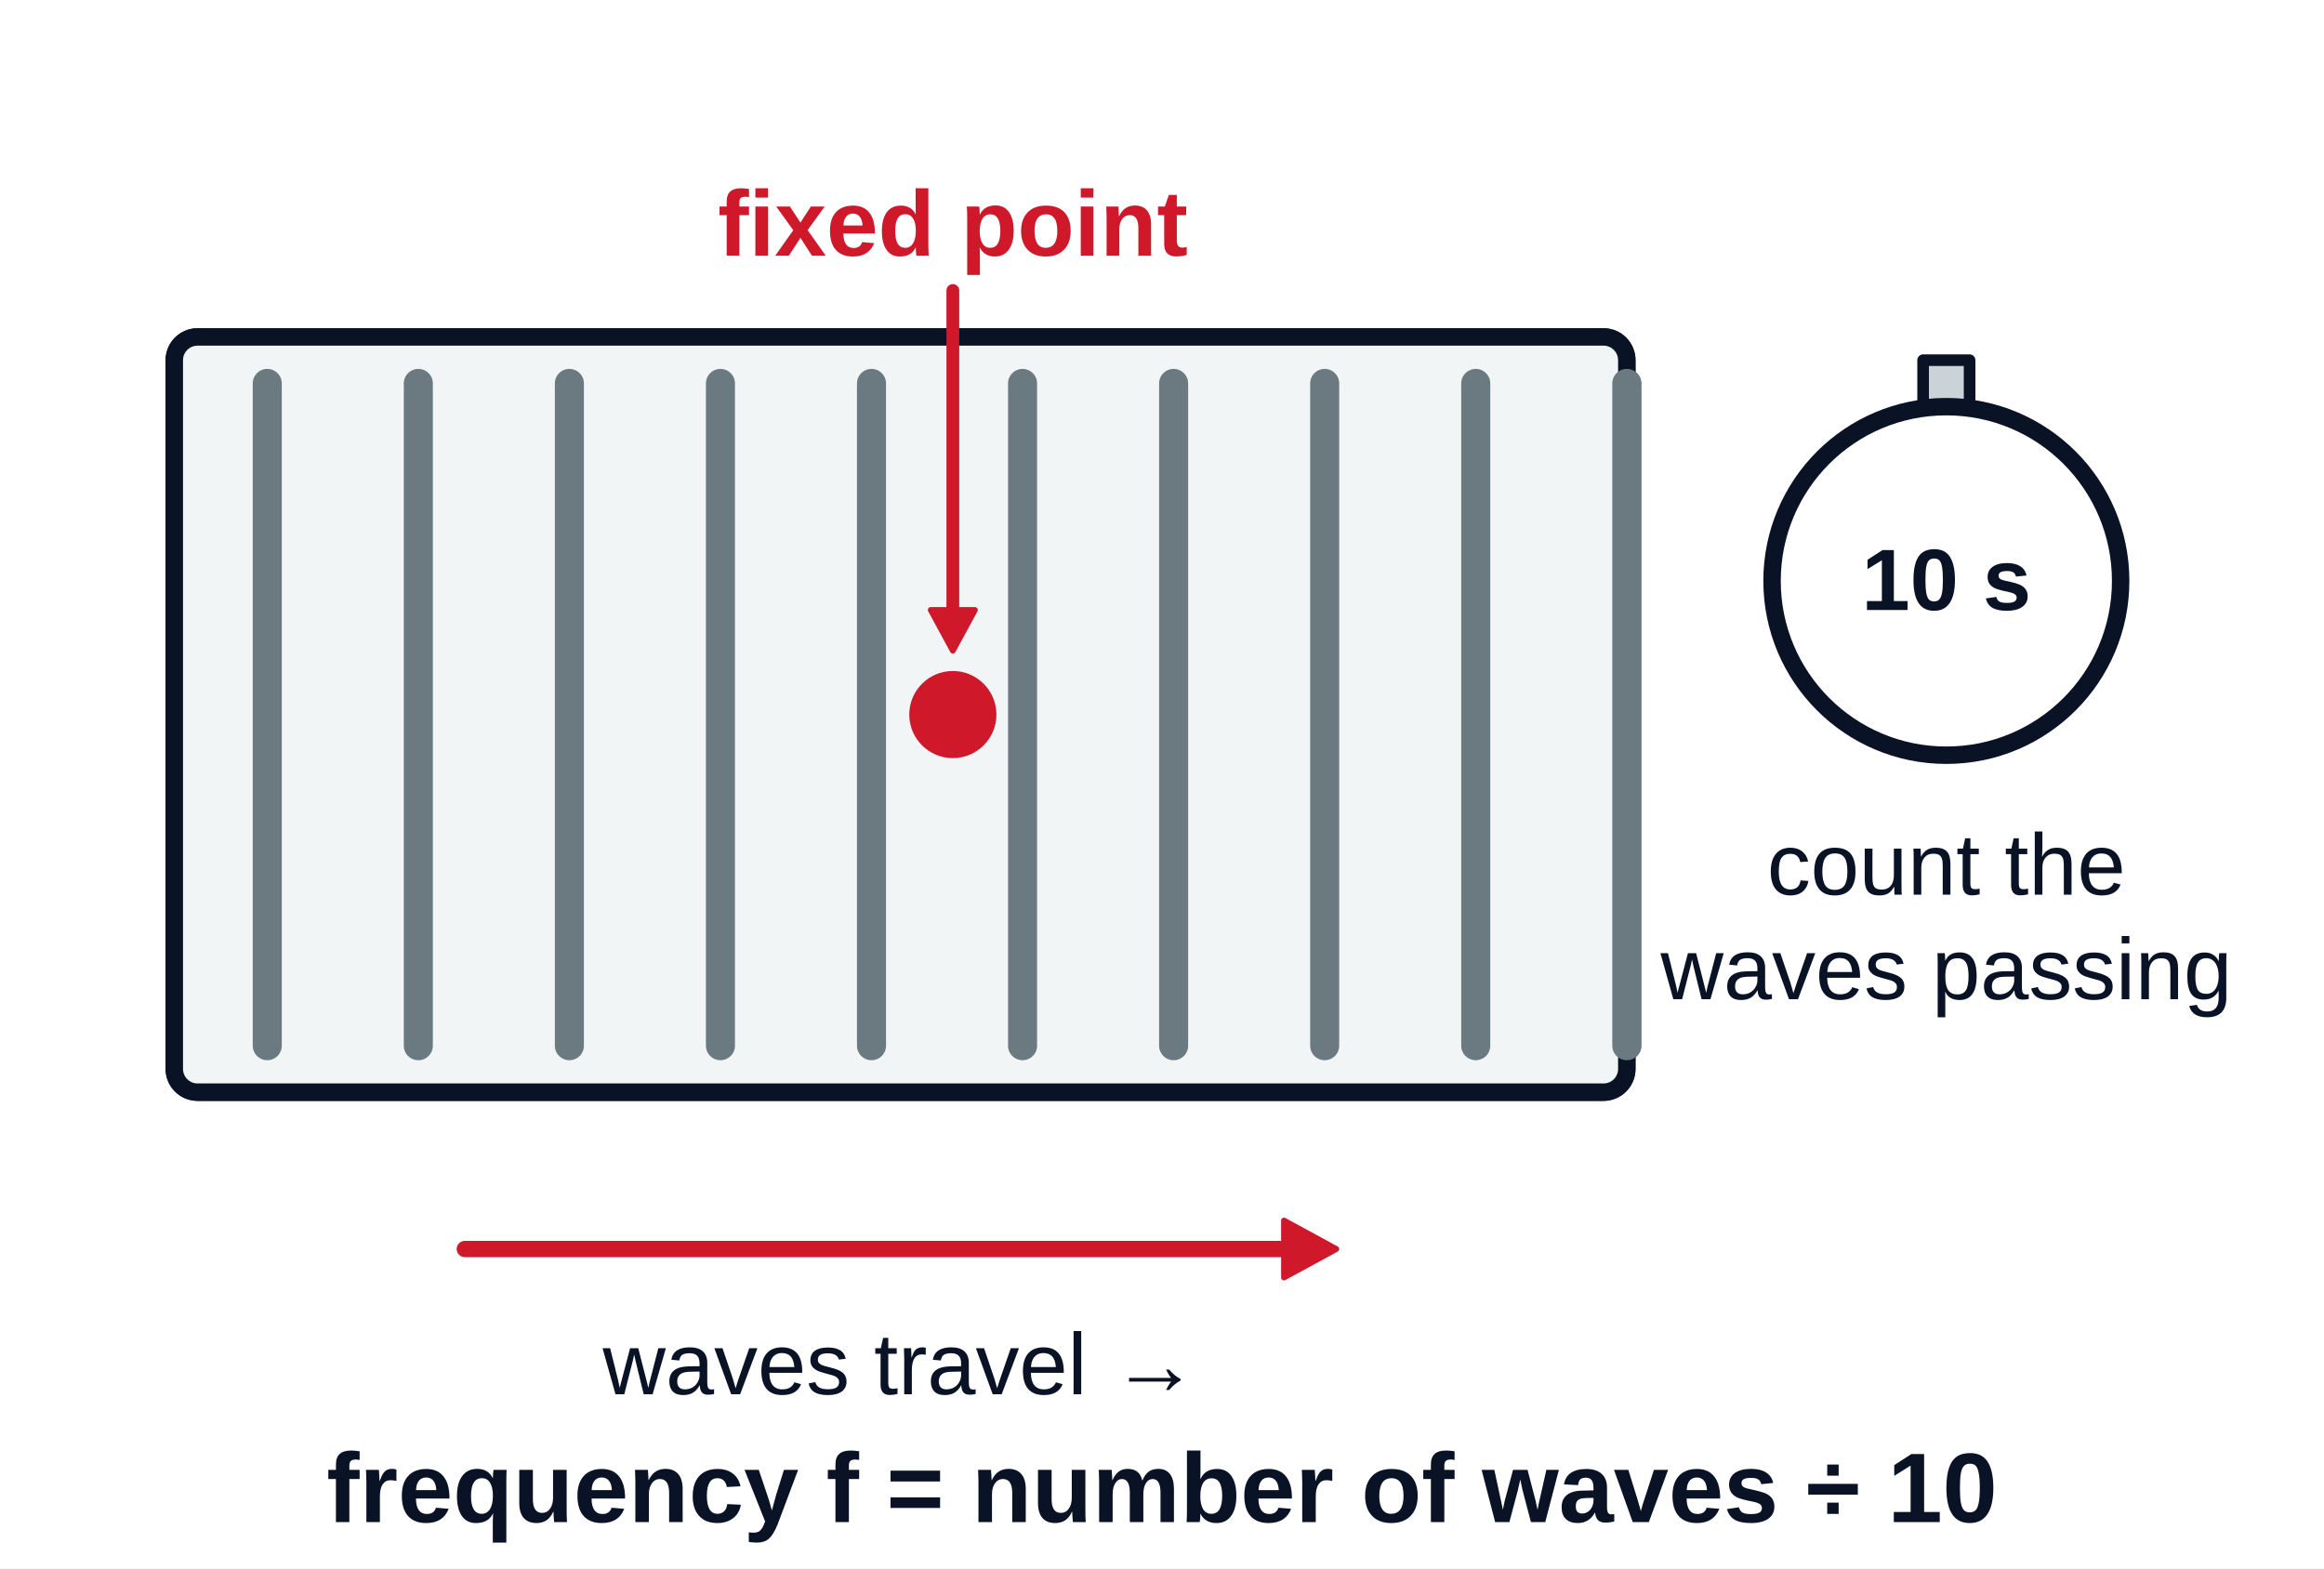
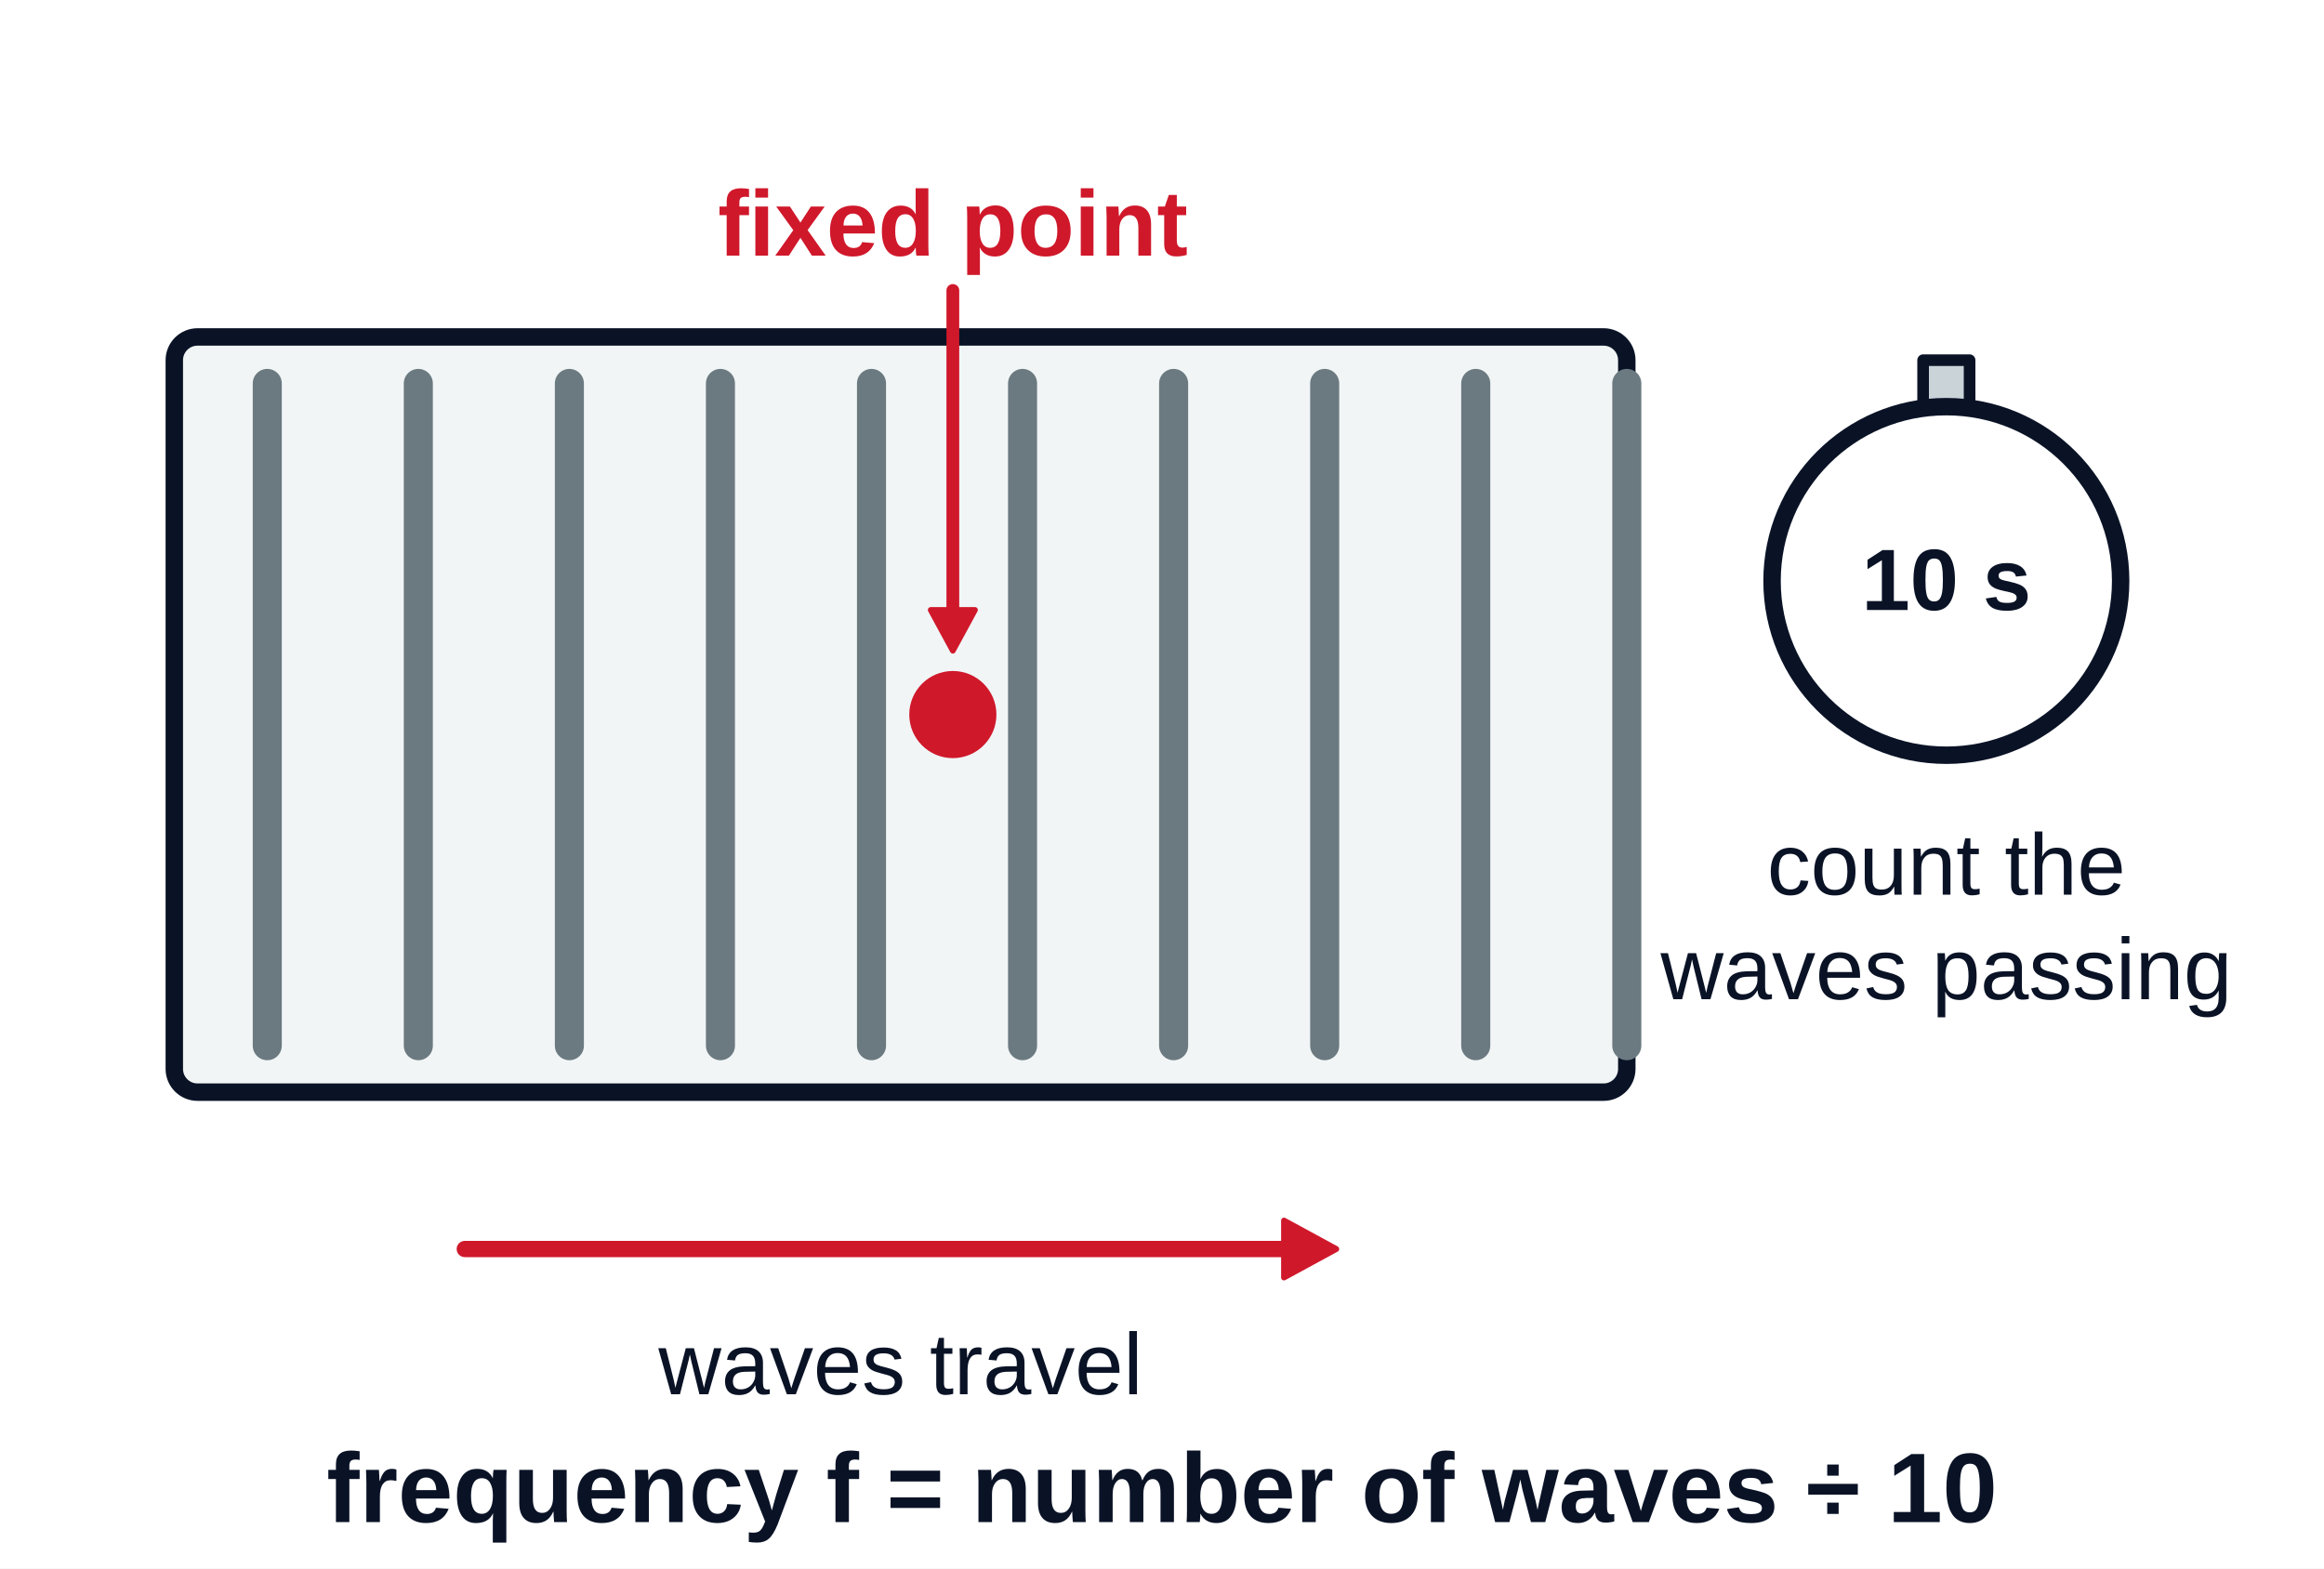
<svg xmlns="http://www.w3.org/2000/svg" viewBox="0 0 400 270" width="400" height="270" role="img" font-family="Arial, Helvetica, sans-serif" fill="none" stroke="#0a1326" stroke-width="3.2" stroke-linecap="round" stroke-linejoin="round">
  <rect width="400" height="270" fill="#ffffff" stroke="none" />
-   <rect x="30" y="58" width="250" height="130" fill="#f1f5f6" stroke="#0a1326" stroke-width="3" rx="4" />
-   <line x1="46" y1="66" x2="46" y2="180" stroke="#6b7a80" stroke-width="5" />
-   <line x1="72" y1="66" x2="72" y2="180" stroke="#6b7a80" stroke-width="5" />
-   <line x1="98" y1="66" x2="98" y2="180" stroke="#6b7a80" stroke-width="5" />
-   <line x1="124" y1="66" x2="124" y2="180" stroke="#6b7a80" stroke-width="5" />
-   <line x1="150" y1="66" x2="150" y2="180" stroke="#6b7a80" stroke-width="5" />
-   <line x1="176" y1="66" x2="176" y2="180" stroke="#6b7a80" stroke-width="5" />
-   <line x1="202" y1="66" x2="202" y2="180" stroke="#6b7a80" stroke-width="5" />
-   <line x1="228" y1="66" x2="228" y2="180" stroke="#6b7a80" stroke-width="5" />
-   <line x1="254" y1="66" x2="254" y2="180" stroke="#6b7a80" stroke-width="5" />
-   <line x1="280" y1="66" x2="280" y2="180" stroke="#6b7a80" stroke-width="5" />
  <rect x="30" y="58" width="250" height="130" fill="#f1f5f6" stroke="#0a1326" stroke-width="3" rx="4" />
  <line x1="46" y1="66" x2="46" y2="180" stroke="#6b7a80" stroke-width="5" />
  <line x1="72" y1="66" x2="72" y2="180" stroke="#6b7a80" stroke-width="5" />
  <line x1="98" y1="66" x2="98" y2="180" stroke="#6b7a80" stroke-width="5" />
  <line x1="124" y1="66" x2="124" y2="180" stroke="#6b7a80" stroke-width="5" />
  <line x1="150" y1="66" x2="150" y2="180" stroke="#6b7a80" stroke-width="5" />
  <line x1="176" y1="66" x2="176" y2="180" stroke="#6b7a80" stroke-width="5" />
  <line x1="202" y1="66" x2="202" y2="180" stroke="#6b7a80" stroke-width="5" />
  <line x1="228" y1="66" x2="228" y2="180" stroke="#6b7a80" stroke-width="5" />
  <line x1="254" y1="66" x2="254" y2="180" stroke="#6b7a80" stroke-width="5" />
  <line x1="280" y1="66" x2="280" y2="180" stroke="#6b7a80" stroke-width="5" />
  <circle cx="164" cy="123" r="7" fill="#d0182b" stroke="#d0182b" stroke-width="1" />
  <text x="164" y="44" text-anchor="middle" font-size="16" font-weight="700" fill="#d0182b" stroke="none">fixed point</text>
  <line x1="164" y1="50" x2="164" y2="105" stroke="#d0182b" stroke-width="2.2" />
  <path d="M164 112 L167.8 105 L160.2 105 Z" fill="#d0182b" stroke="#d0182b" stroke-width="1" />
  <line x1="80" y1="215" x2="221" y2="215" stroke="#d0182b" stroke-width="2.8" />
  <path d="M230 215 L221 210.1 L221 219.9 Z" fill="#d0182b" stroke="#d0182b" stroke-width="1" />
-   <text x="155" y="240" text-anchor="middle" font-size="15" font-weight="400" fill="#0a1326" stroke="none">waves travel →</text>
+   <text x="155" y="240" text-anchor="middle" font-size="15" font-weight="400" fill="#0a1326" stroke="none">waves travel</text>
  <rect x="331" y="62" width="8" height="8" fill="#c9d3d8" stroke="#0a1326" stroke-width="2" />
  <circle cx="335" cy="100" r="30" fill="#ffffff" stroke="#0a1326" stroke-width="3" />
  <text x="335" y="105" text-anchor="middle" font-size="15" font-weight="700" fill="#0a1326" stroke="none">10 s</text>
  <text x="335" y="154" text-anchor="middle" font-size="15" font-weight="400" fill="#0a1326" stroke="none">count the</text>
  <text x="335" y="172" text-anchor="middle" font-size="15" font-weight="400" fill="#0a1326" stroke="none">waves passing</text>
  <text x="200" y="262" text-anchor="middle" font-size="17" font-weight="700" fill="#0a1326" stroke="none">frequency f = number of waves ÷ 10</text>
</svg>
